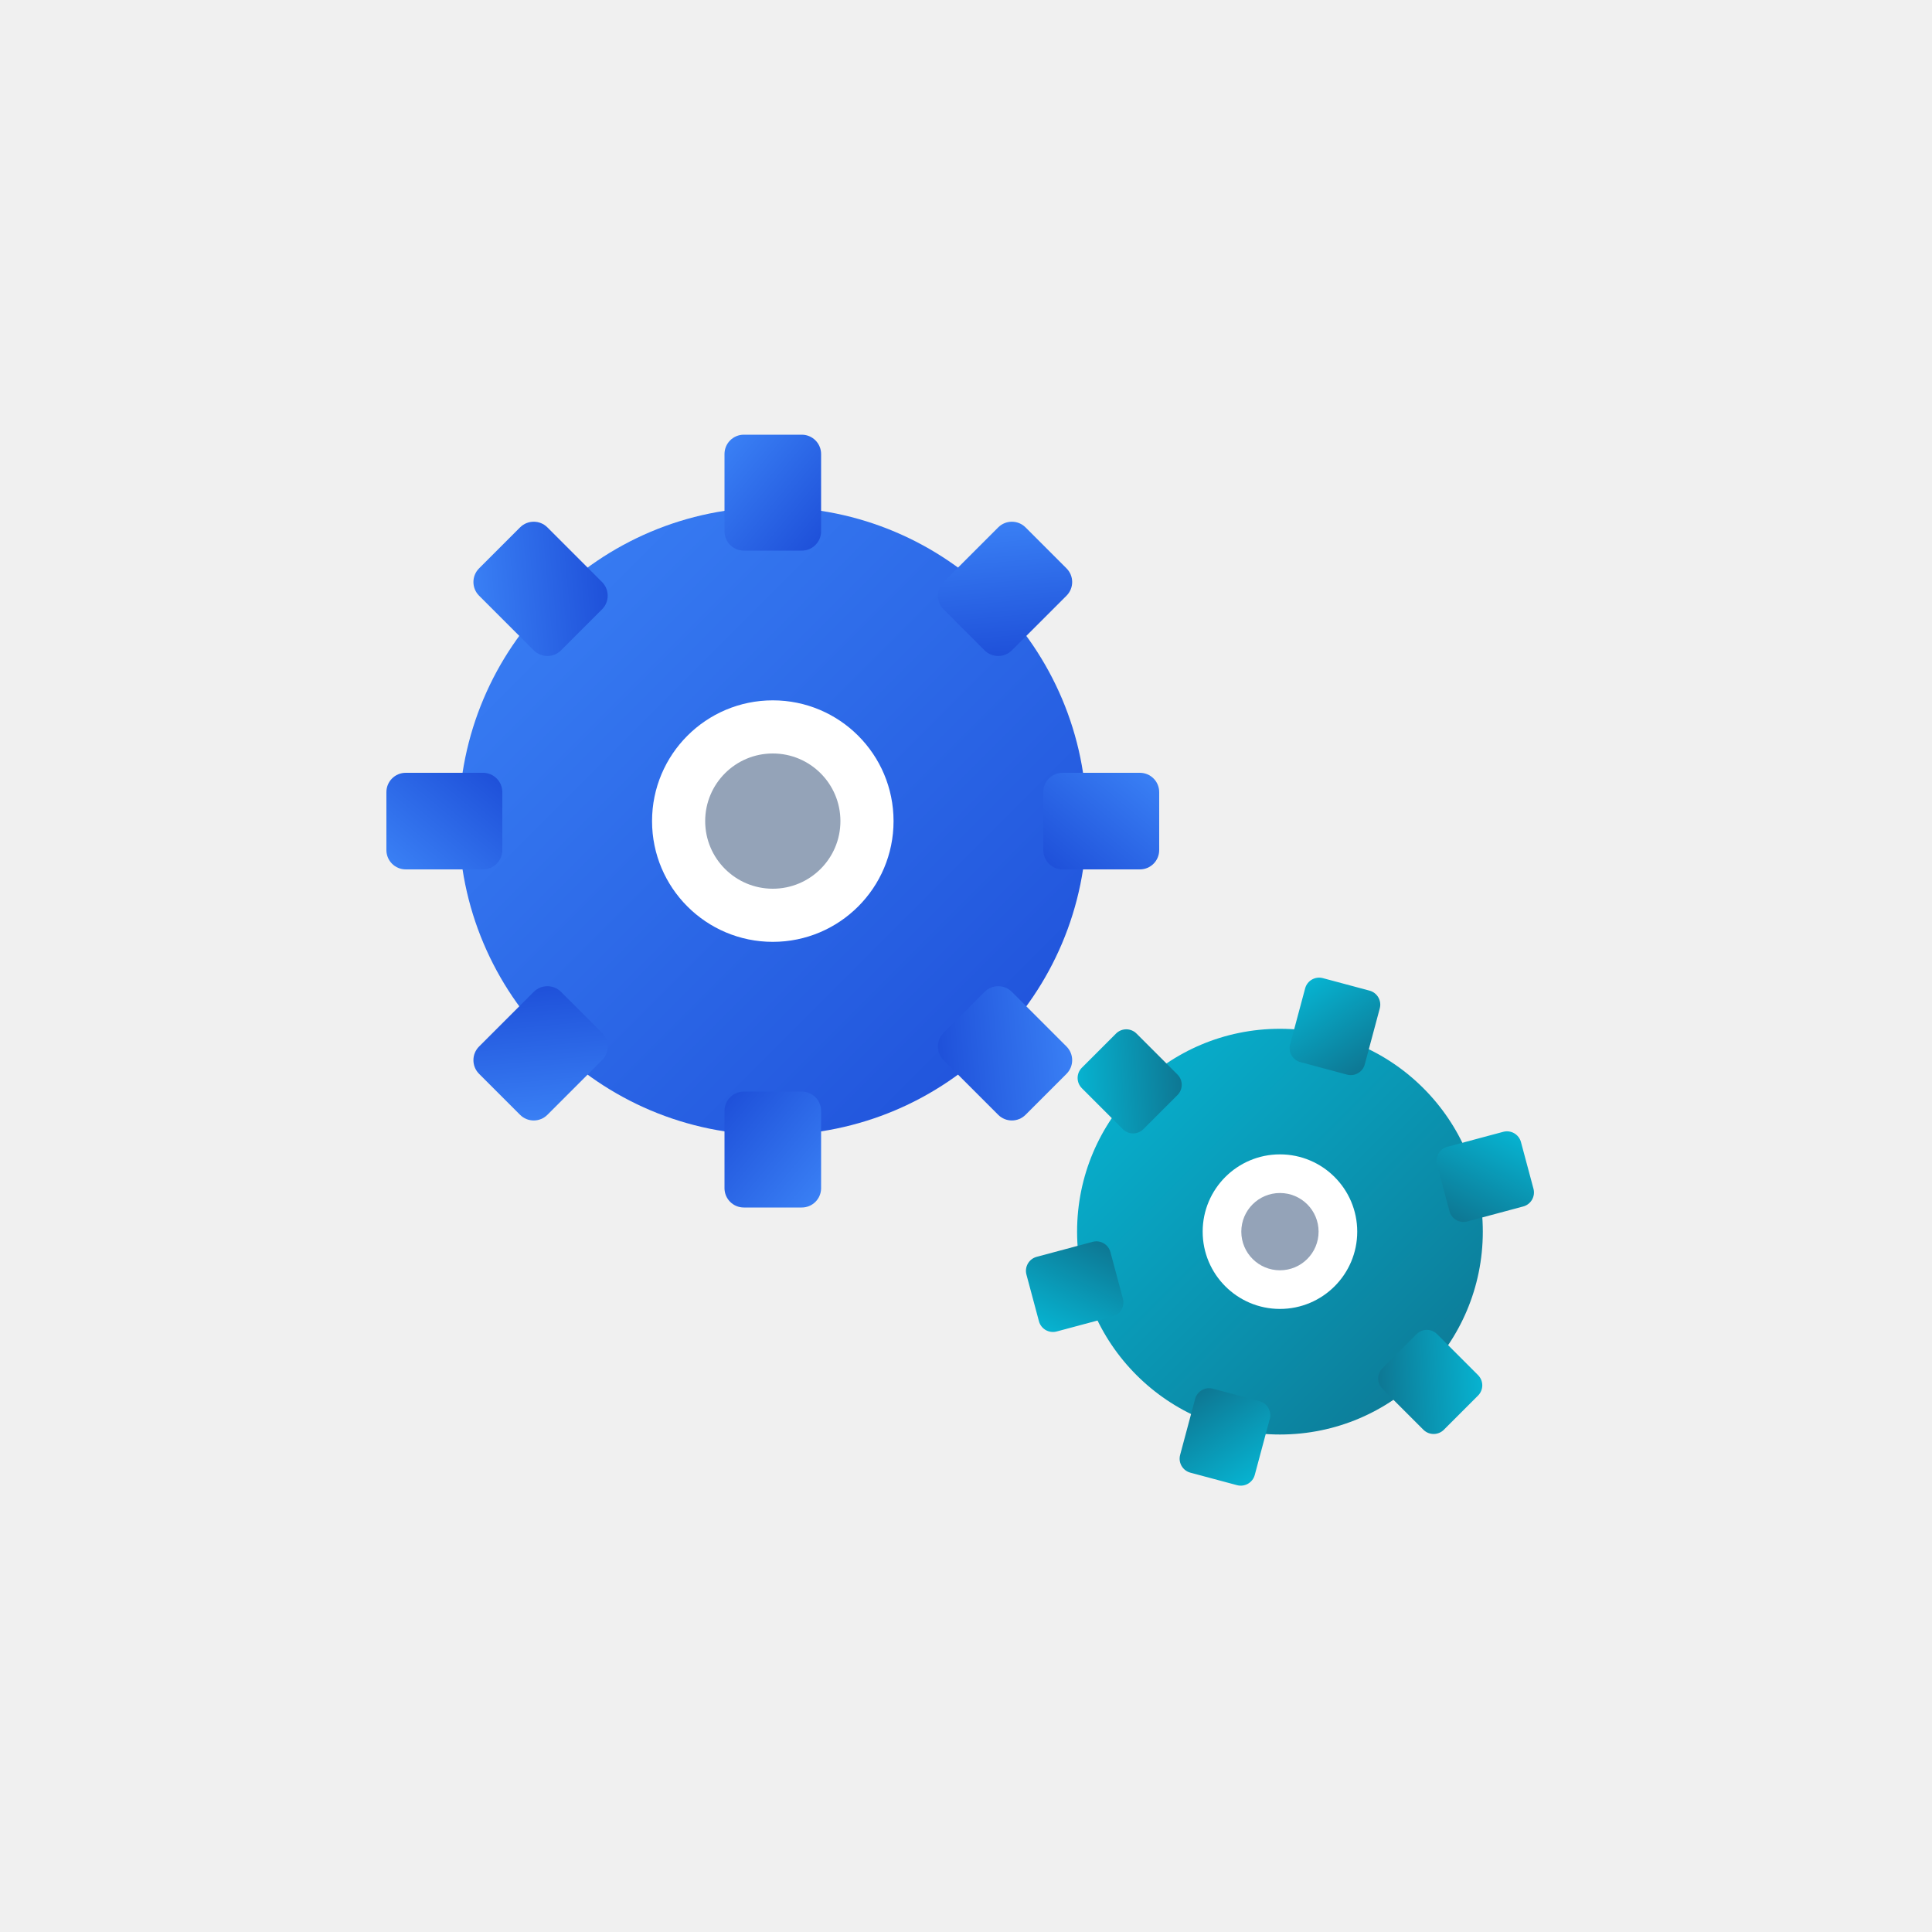
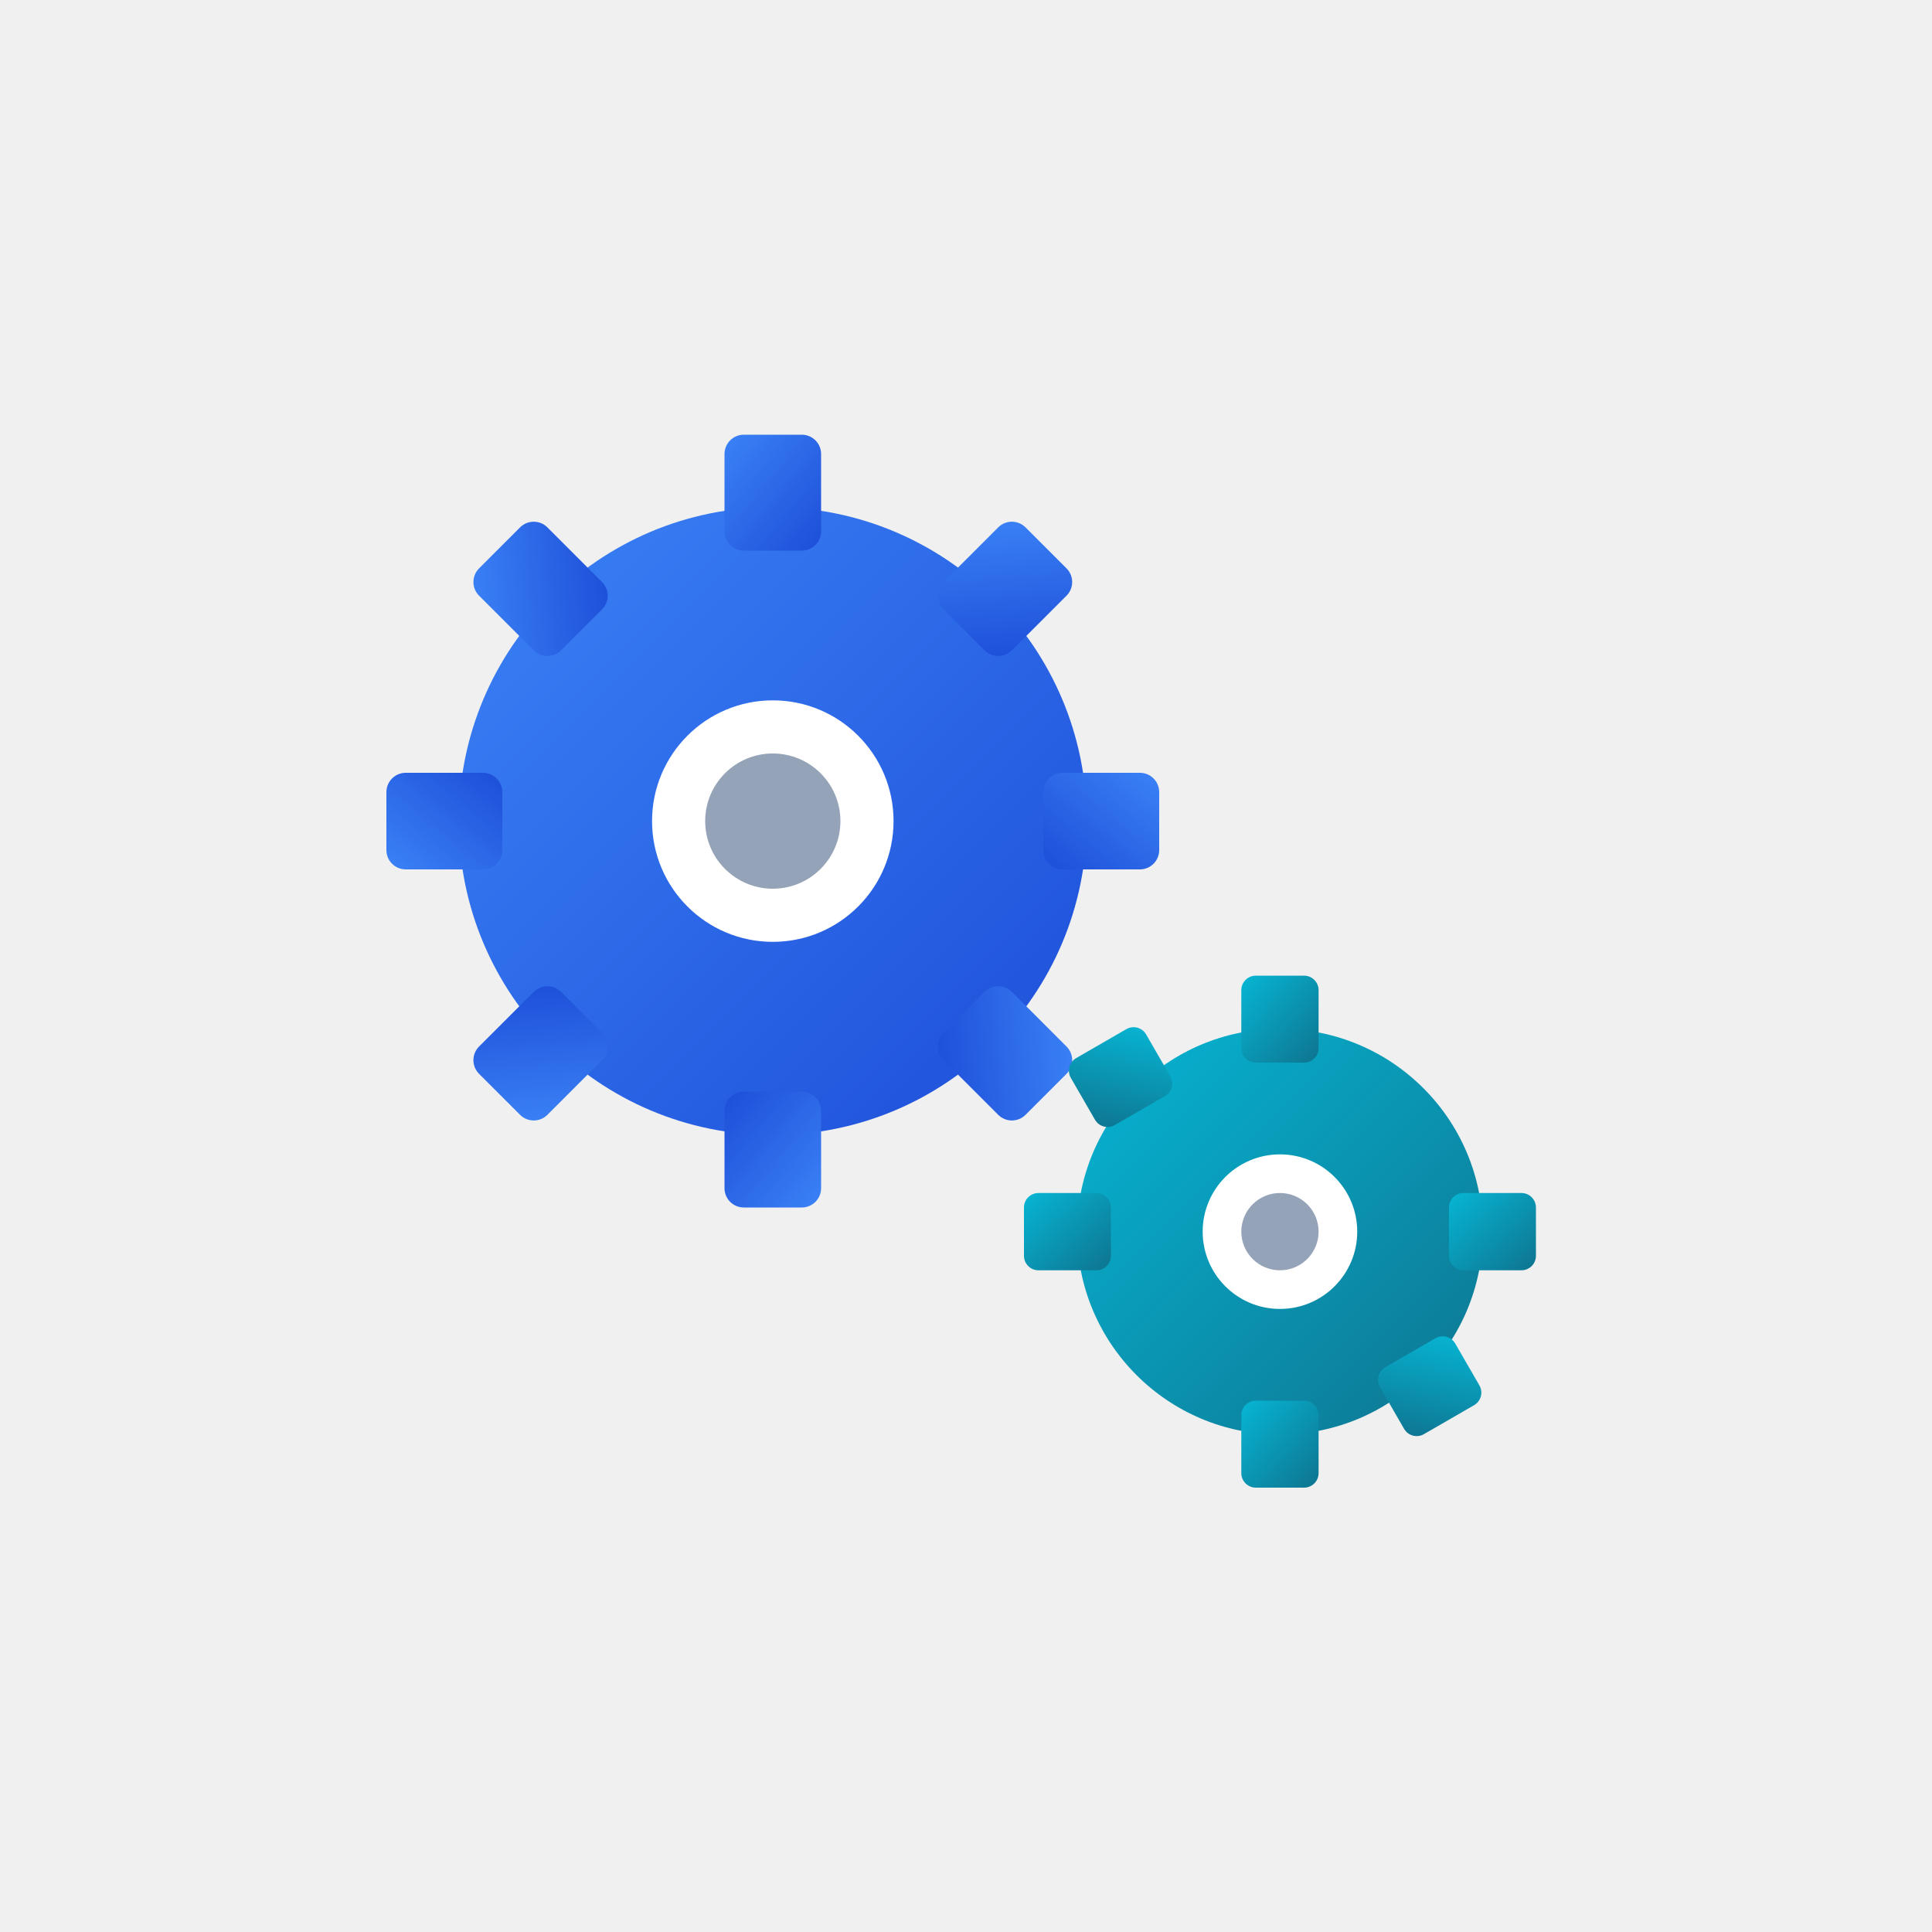
<svg xmlns="http://www.w3.org/2000/svg" viewBox="0 0 400 400" width="100%" height="100%">
  <defs>
    <style>
      @keyframes rotateClockwise {
        0% { transform: rotate(0deg); }
        100% { transform: rotate(360deg); }
      }
      @keyframes rotateCounter {
        0% { transform: rotate(0deg); }
        100% { transform: rotate(-360deg); }
      }
      .gear-large {
        transform-origin: 160px 170px;
        animation: rotateClockwise 2s linear infinite;
      }
      .gear-small {
        transform-origin: 265px 255px;
        animation: rotateCounter 1.5s linear infinite;
      }
    </style>
    <linearGradient id="gearGrad1" x1="0%" y1="0%" x2="100%" y2="100%">
      <stop offset="0%" stop-color="#3b82f6" />
      <stop offset="100%" stop-color="#1d4ed8" />
    </linearGradient>
    <linearGradient id="gearGrad2" x1="0%" y1="0%" x2="100%" y2="100%">
      <stop offset="0%" stop-color="#06b6d4" />
      <stop offset="100%" stop-color="#0e7490" />
    </linearGradient>
  </defs>
  <g class="gear-large">
    <circle cx="160" cy="170" r="65" fill="url(#gearGrad1)" />
    <rect x="150" y="90" width="20" height="24" rx="4" fill="url(#gearGrad1)" />
    <rect x="150" y="90" width="20" height="24" rx="4" transform="rotate(45 160 170)" fill="url(#gearGrad1)" />
    <rect x="150" y="90" width="20" height="24" rx="4" transform="rotate(90 160 170)" fill="url(#gearGrad1)" />
    <rect x="150" y="90" width="20" height="24" rx="4" transform="rotate(135 160 170)" fill="url(#gearGrad1)" />
    <rect x="150" y="90" width="20" height="24" rx="4" transform="rotate(180 160 170)" fill="url(#gearGrad1)" />
    <rect x="150" y="90" width="20" height="24" rx="4" transform="rotate(225 160 170)" fill="url(#gearGrad1)" />
    <rect x="150" y="90" width="20" height="24" rx="4" transform="rotate(270 160 170)" fill="url(#gearGrad1)" />
    <rect x="150" y="90" width="20" height="24" rx="4" transform="rotate(315 160 170)" fill="url(#gearGrad1)" />
    <circle cx="160" cy="170" r="25" fill="#ffffff" />
    <circle cx="160" cy="170" r="14" fill="#94a3b8" />
  </g>
  <g class="gear-small">
    <circle cx="265" cy="255" r="42" fill="url(#gearGrad2)" />
-     <rect x="257" y="202" width="16" height="18" rx="3" transform="rotate(15 265 255)" fill="url(#gearGrad2)" />
-     <rect x="257" y="202" width="16" height="18" rx="3" transform="rotate(75 265 255)" fill="url(#gearGrad2)" />
-     <rect x="257" y="202" width="16" height="18" rx="3" transform="rotate(135 265 255)" fill="url(#gearGrad2)" />
-     <rect x="257" y="202" width="16" height="18" rx="3" transform="rotate(195 265 255)" fill="url(#gearGrad2)" />
-     <rect x="257" y="202" width="16" height="18" rx="3" transform="rotate(255 265 255)" fill="url(#gearGrad2)" />
-     <rect x="257" y="202" width="16" height="18" rx="3" transform="rotate(315 265 255)" fill="url(#gearGrad2)" />
+     <rect x="257" y="202" width="16" height="18" rx="3" fill="url(#gearGrad2)" />
+     <rect x="257" y="290" width="16" height="18" rx="3" fill="url(#gearGrad2)" />
+     <rect x="212" y="247" width="18" height="16" rx="3" fill="url(#gearGrad2)" />
+     <rect x="300" y="247" width="18" height="16" rx="3" fill="url(#gearGrad2)" />
+     <rect x="224" y="214" width="16" height="18" rx="3" transform="rotate(60 232 223)" fill="url(#gearGrad2)" />
+     <rect x="288" y="278" width="16" height="18" rx="3" transform="rotate(60 296 287)" fill="url(#gearGrad2)" />
    <circle cx="265" cy="255" r="16" fill="#ffffff" />
    <circle cx="265" cy="255" r="8" fill="#94a3b8" />
  </g>
</svg>
